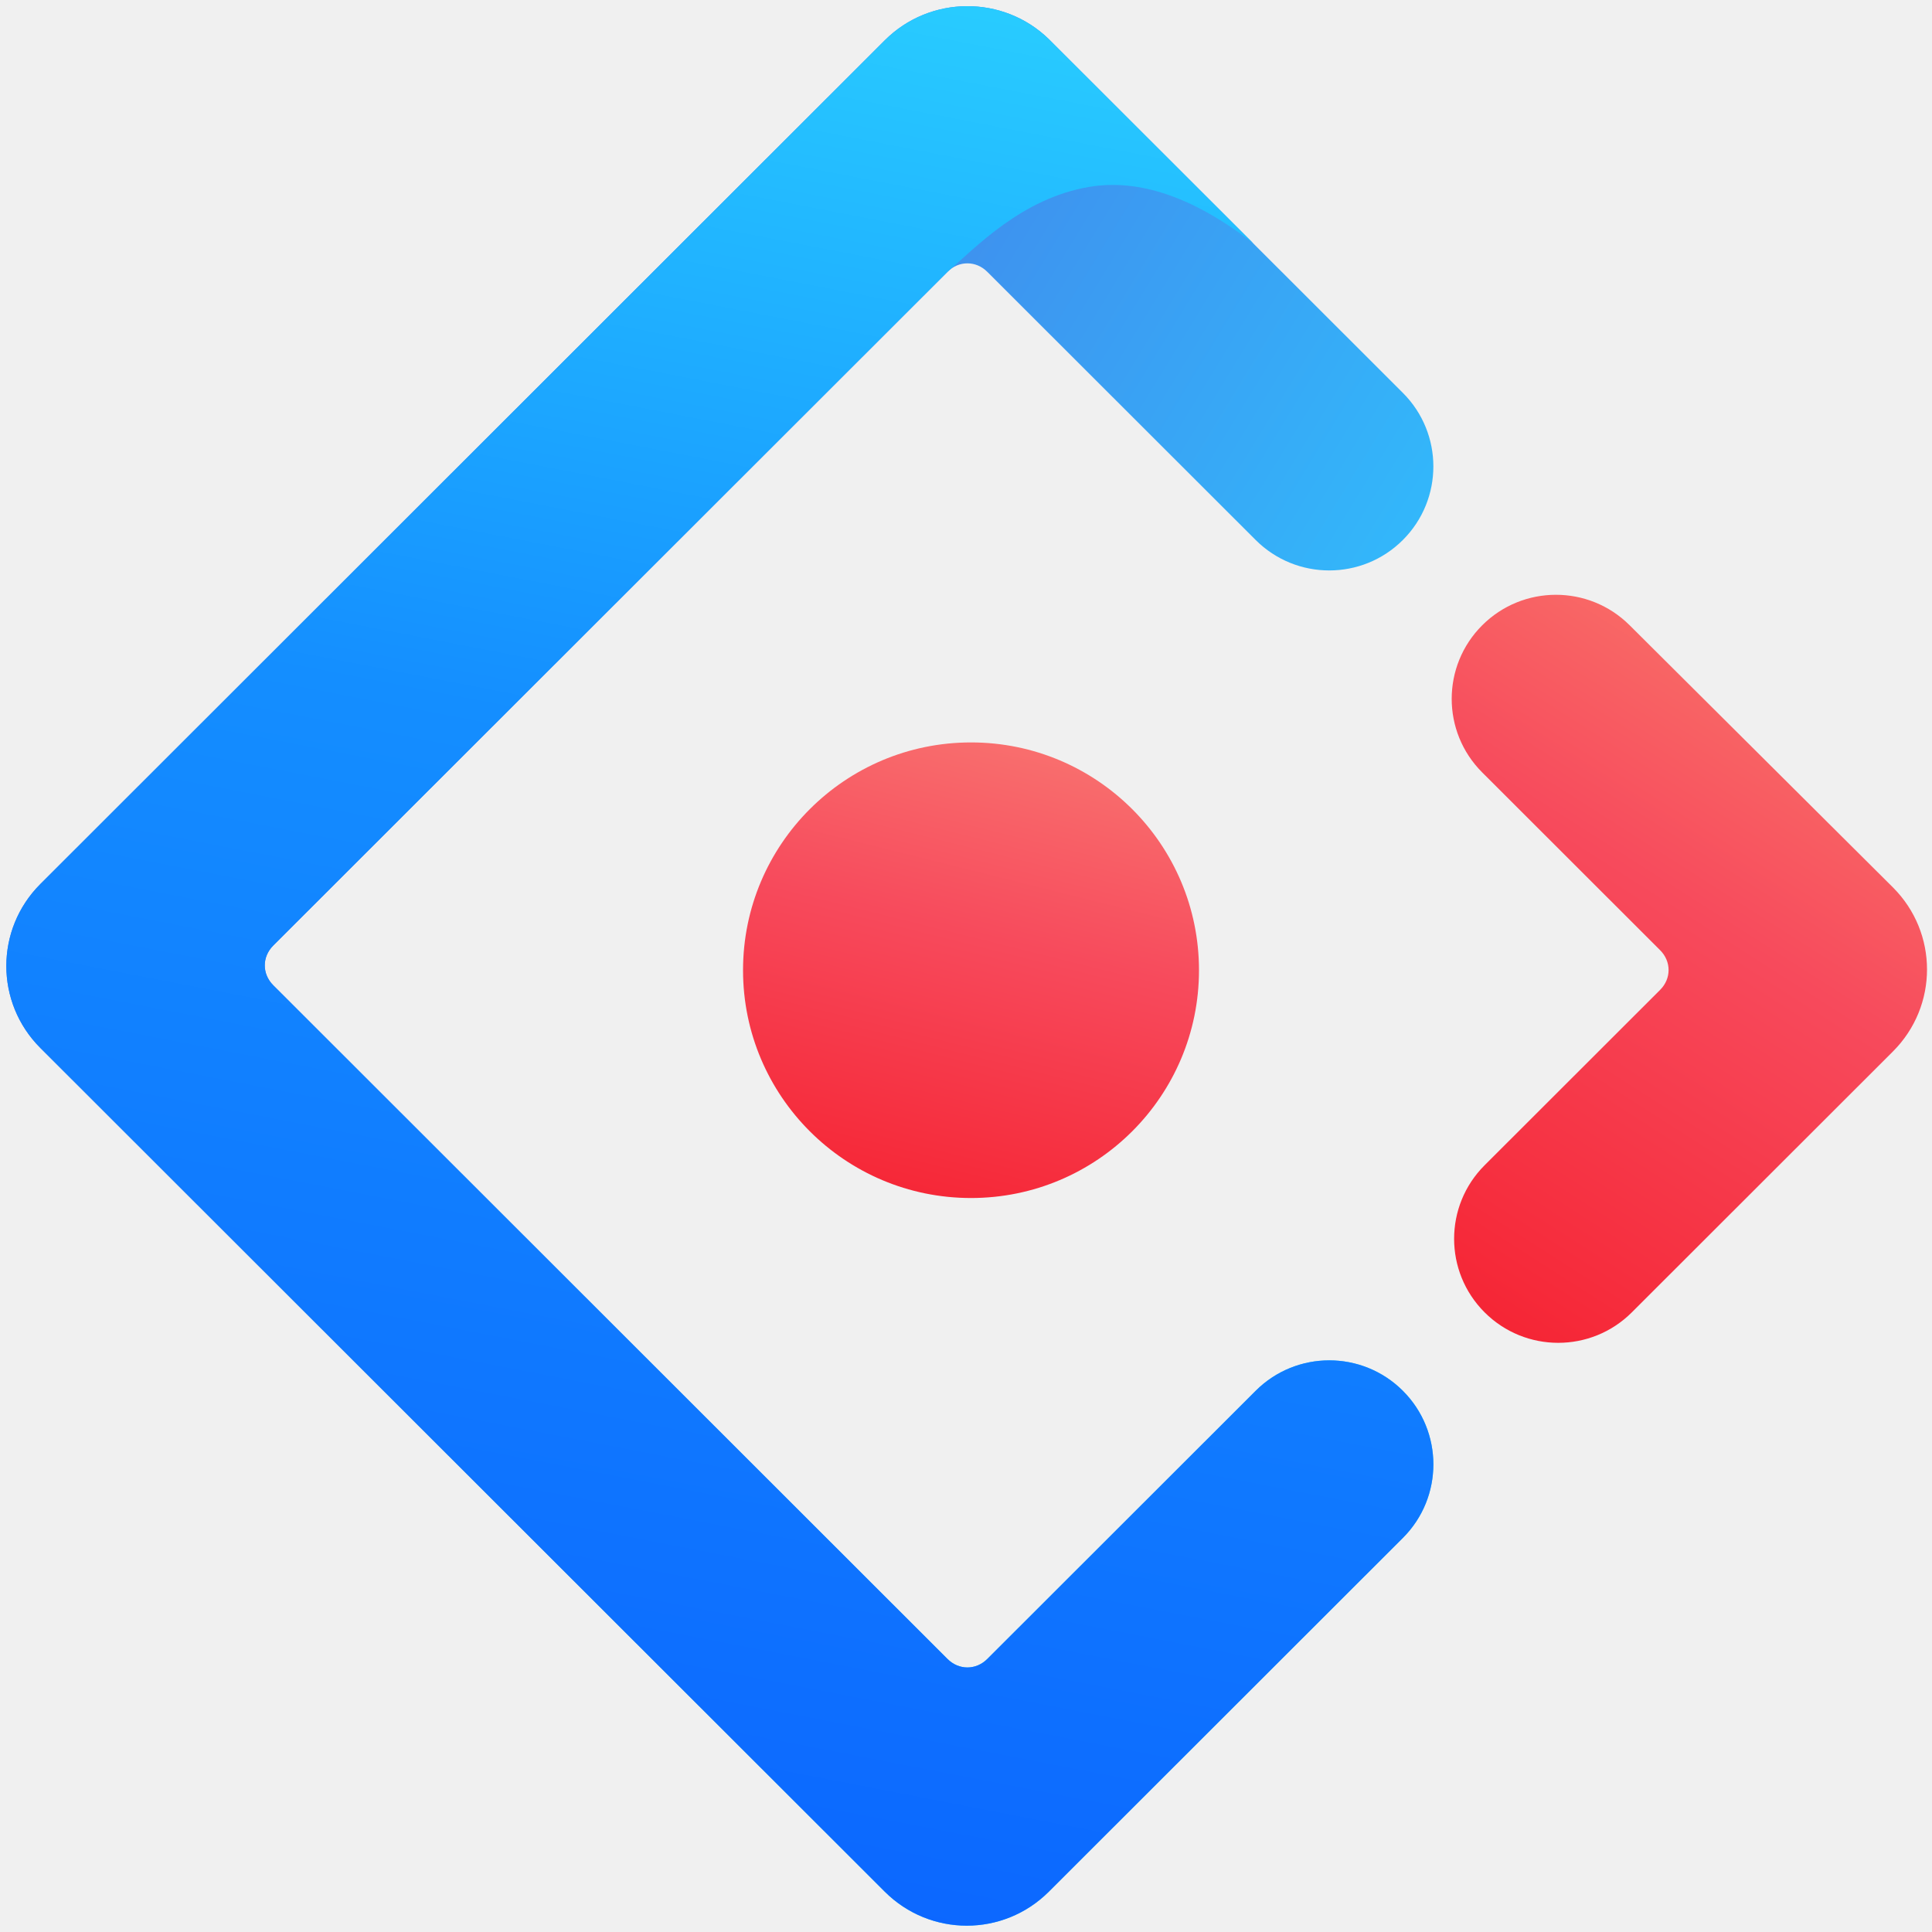
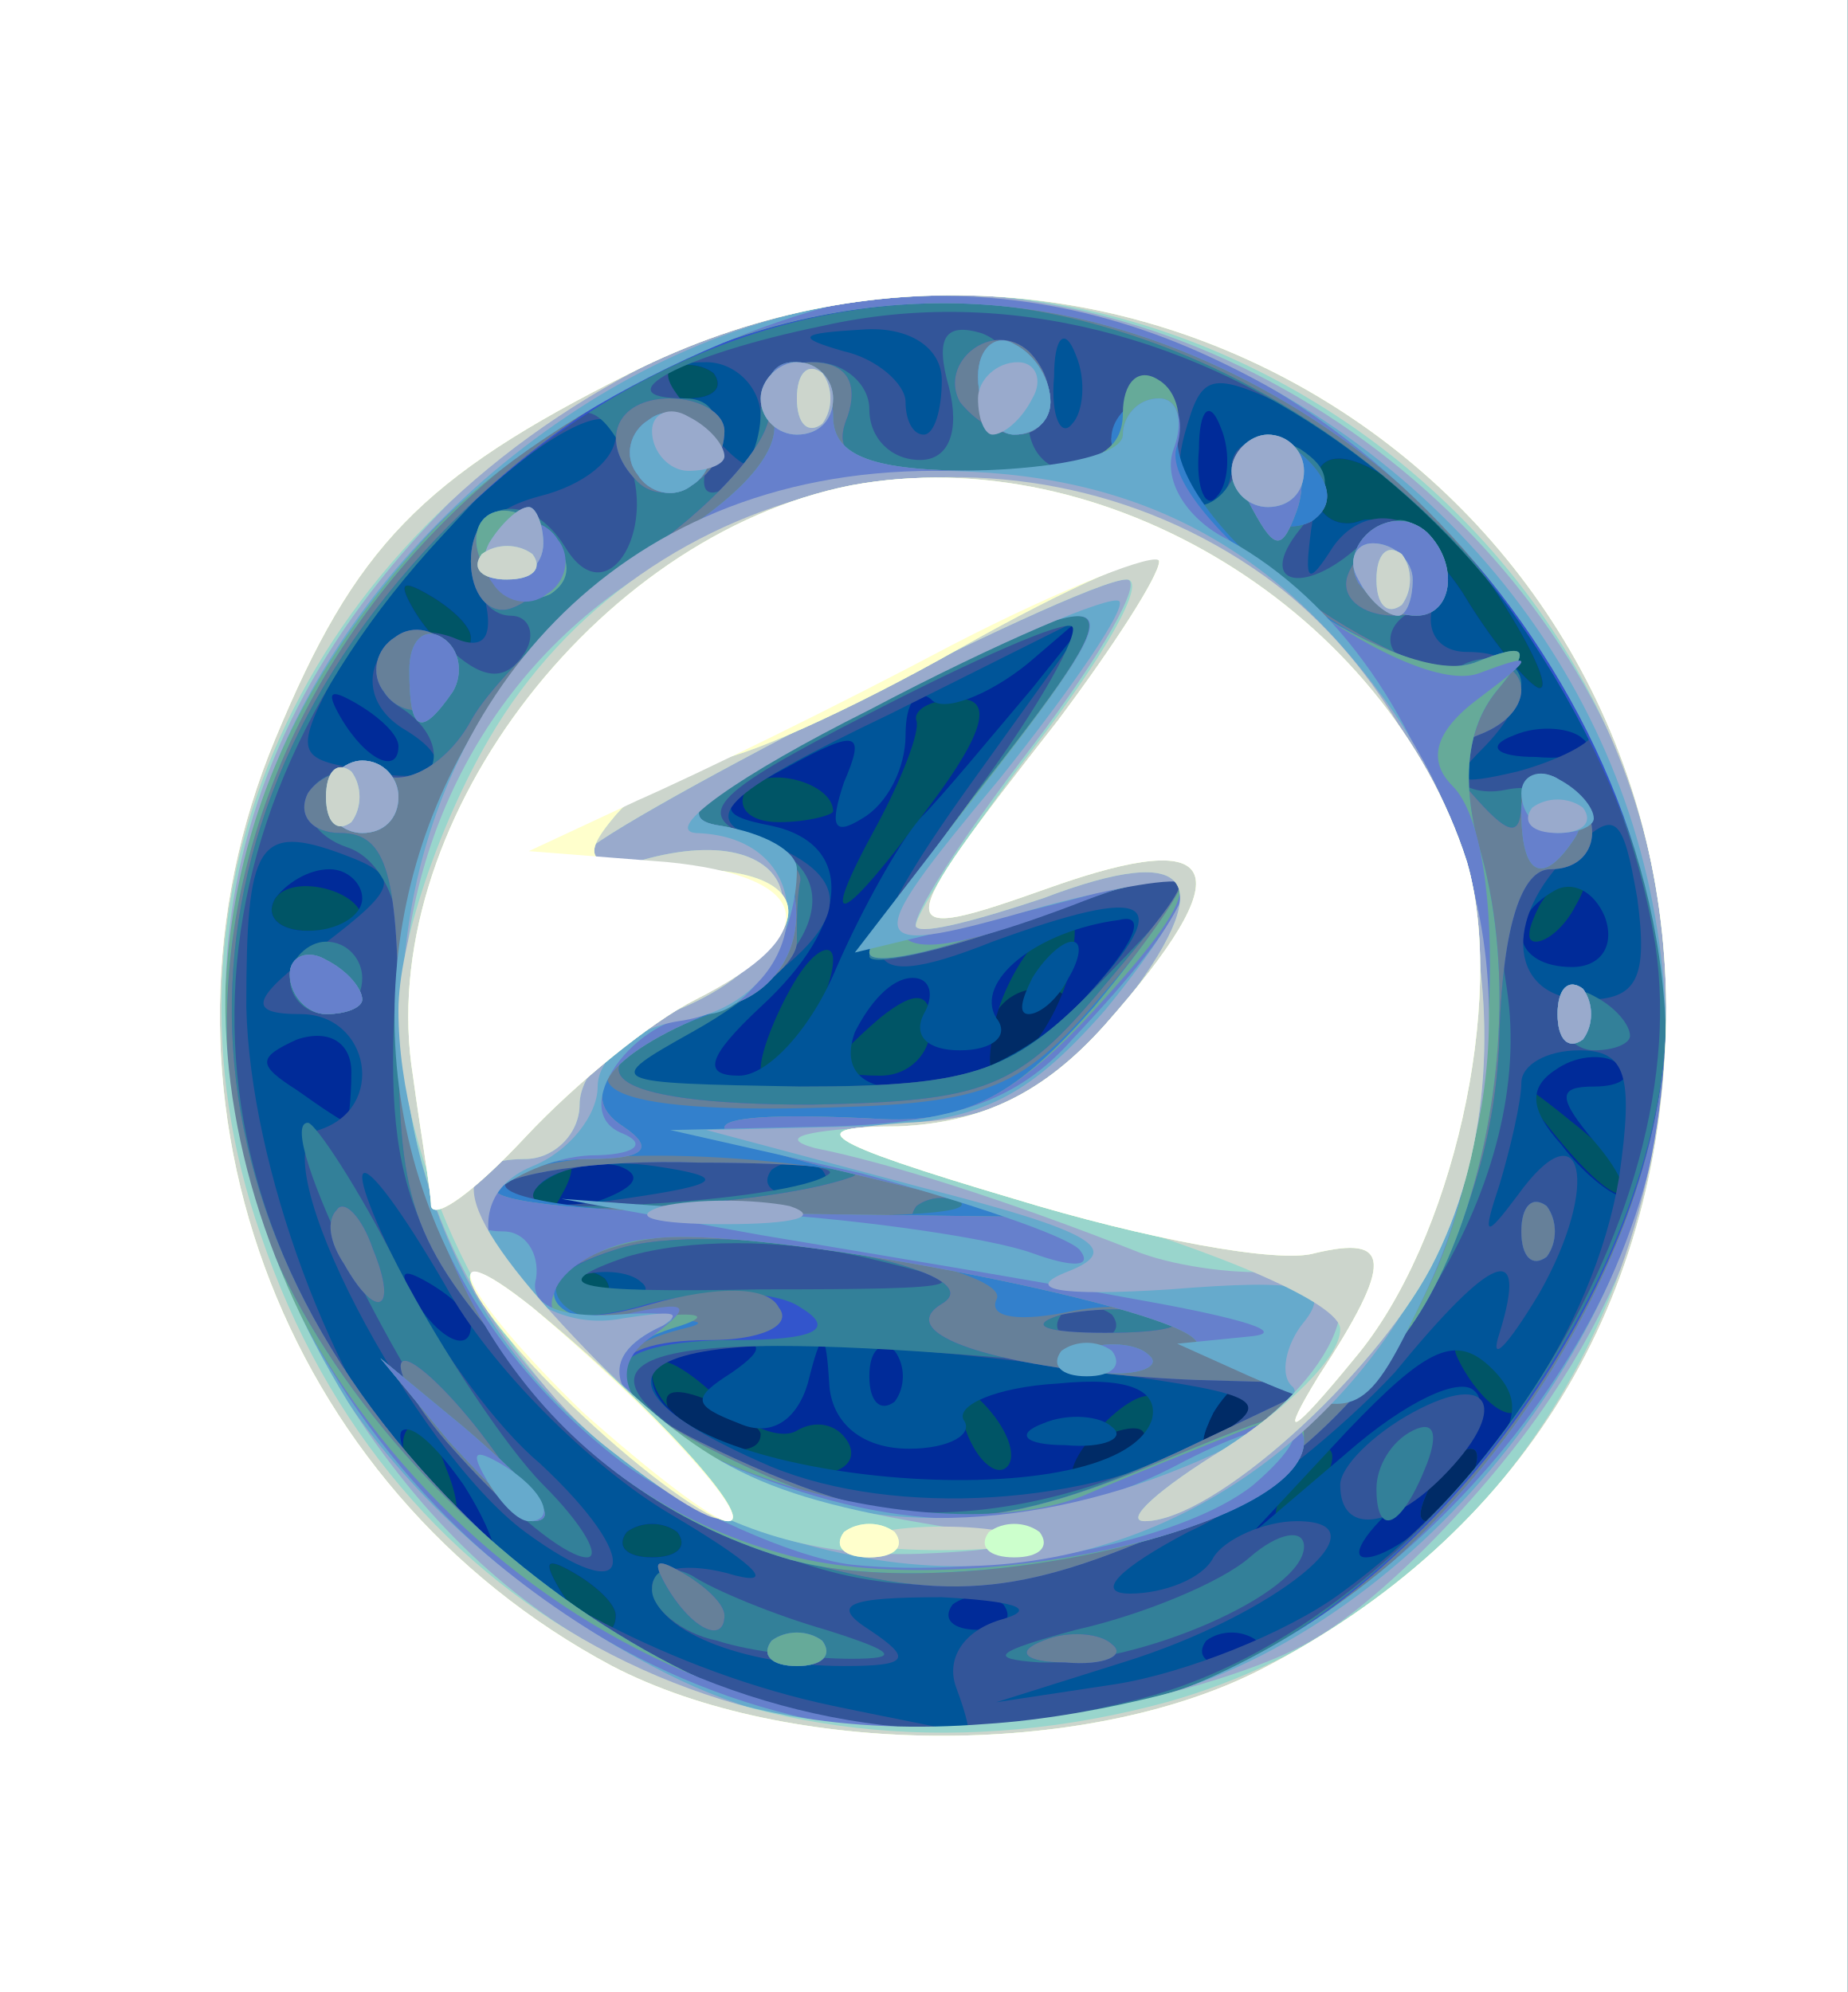
- <svg xmlns="http://www.w3.org/2000/svg" width="200px" height="200px" viewBox="0 0 200 200" version="1.1">
-   <defs>
-     <linearGradient x1="62.102%" y1="0%" x2="108.197%" y2="37.864%" id="linearGradient-1">
-       <stop stop-color="#4285EB" offset="0%" />
-       <stop stop-color="#2EC7FF" offset="100%" />
-     </linearGradient>
-     <linearGradient x1="69.644%" y1="0%" x2="54.043%" y2="108.457%" id="linearGradient-2">
-       <stop stop-color="#29CDFF" offset="0%" />
-       <stop stop-color="#148EFF" offset="37.86%" />
-       <stop stop-color="#0A60FF" offset="100%" />
-     </linearGradient>
-     <linearGradient x1="69.691%" y1="-12.974%" x2="16.723%" y2="117.391%" id="linearGradient-3">
-       <stop stop-color="#FA816E" offset="0%" />
-       <stop stop-color="#F74A5C" offset="41.473%" />
-       <stop stop-color="#F51D2C" offset="100%" />
-     </linearGradient>
-     <linearGradient x1="68.128%" y1="-35.691%" x2="30.44%" y2="114.943%" id="linearGradient-4">
-       <stop stop-color="#FA8E7D" offset="0%" />
-       <stop stop-color="#F74A5C" offset="51.264%" />
-       <stop stop-color="#F51D2C" offset="100%" />
-     </linearGradient>
-   </defs>
-   <g id="Page-1" stroke="none" stroke-width="1" fill="none" fill-rule="evenodd">
-     <g id="logo" transform="translate(-20, -20)">
-       <g id="Group-28-Copy-5" transform="translate(20, 20)">
-         <g id="Group-27-Copy-3">
-           <g id="Group-25" fill-rule="nonzero">
-             <g id="2">
-               <path d="M91.588,4.177 L4.18,91.513 C-0.519,96.208 -0.519,103.792 4.18,108.487 L91.588,195.823 C96.287,200.519 103.877,200.519 108.577,195.823 L145.225,159.205 C149.434,155 149.434,148.182 145.225,143.977 C141.017,139.772 134.194,139.772 129.985,143.977 L102.202,171.737 C101.032,172.906 99.257,172.906 98.088,171.737 L28.286,101.993 C27.116,100.824 27.116,99.051 28.286,97.882 L98.088,28.138 C99.257,26.969 101.032,26.969 102.202,28.138 L129.985,55.898 C134.194,60.103 141.017,60.103 145.225,55.898 C149.434,51.693 149.434,44.876 145.225,40.671 L108.581,4.056 C103.862,-0.538 96.269,-0.501 91.588,4.177 Z" id="Shape" fill="url(#linearGradient-1)" />
-               <path d="M91.588,4.177 L4.18,91.513 C-0.519,96.208 -0.519,103.792 4.18,108.487 L91.588,195.823 C96.287,200.519 103.877,200.519 108.577,195.823 L145.225,159.205 C149.434,155 149.434,148.182 145.225,143.977 C141.017,139.772 134.194,139.772 129.985,143.977 L102.202,171.737 C101.032,172.906 99.257,172.906 98.088,171.737 L28.286,101.993 C27.116,100.824 27.116,99.051 28.286,97.882 L98.088,28.138 C101,25.627 105.752,20.542 112.73,19.352 C117.916,18.469 123.585,20.414 129.739,25.189 C125.625,21.078 118.572,14.034 108.581,4.056 C103.862,-0.538 96.269,-0.501 91.588,4.177 Z" id="Shape" fill="url(#linearGradient-2)" />
-             </g>
-             <path d="M153.686,135.855 C157.894,140.06 164.717,140.06 168.926,135.855 L195.96,108.843 C200.659,104.147 200.659,96.564 195.961,91.869 L168.691,64.718 C164.472,60.518 157.647,60.524 153.436,64.732 C149.227,68.937 149.227,75.754 153.436,79.959 L171.854,98.362 C173.024,99.531 173.024,101.305 171.854,102.473 L153.686,120.627 C149.477,124.832 149.477,131.65 153.686,135.855 Z" id="Shape" fill="url(#linearGradient-3)" />
-           </g>
-           <ellipse id="Combined-Shape" fill="url(#linearGradient-4)" cx="100.519" cy="100.437" rx="23.6" ry="23.581" />
-         </g>
-       </g>
-     </g>
+ <svg xmlns="http://www.w3.org/2000/svg" version="1.0" width="51px" height="55px" viewBox="0 0 510 550" preserveAspectRatio="xMidYMid meet">
+   <g id="layer101" fill="#002b66" stroke="none">
+     <path d="M0 275 l0 -275 255 0 255 0 0 275 0 275 -255 0 -255 0 0 -275z" />
+   </g>
+   <g id="layer102" fill="#005566" stroke="none">
+     <path d="M0 275 l0 -275 255 0 255 0 0 275 0 275 -255 0 -255 0 0 -275z m405 135 c3 -5 4 -10 1 -10 -3 0 -8 5 -11 10 -3 6 -4 10 -1 10 3 0 8 -4 11 -10z m-90 -10 c3 -6 -1 -7 -9 -4 -18 7 -21 14 -7 14 6 0 13 -4 16 -10z m-105 -4 c0 -2 -7 -7 -16 -10 -8 -3 -12 -2 -9 4 6 10 25 14 25 6z m135 -6 c3 -5 4 -10 1 -10 -3 0 -8 5 -11 10 -3 6 -4 10 -1 10 3 0 8 -4 11 -10z m-56 -103 c8 -10 7 -14 -2 -14 -8 0 -14 6 -14 14 0 7 1 13 2 13 2 0 8 -6 14 -13z" />
+   </g>
+   <g id="layer103" fill="#002b99" stroke="none">
+     <path d="M0 275 l0 -275 255 0 255 0 0 275 0 275 -255 0 -255 0 0 -275z m170 171 c0 -3 -5 -8 -12 -12 -7 -4 -8 -3 -4 4 7 12 16 16 16 8z m17 -23 c-4 -3 -10 -3 -14 0 -3 4 0 7 7 7 7 0 10 -3 7 -7z m-64 -18 c-3 -9 -8 -14 -10 -11 -3 3 -2 9 2 15 9 16 15 13 8 -4z m242 5 c3 -5 4 -10 1 -10 -3 0 -8 5 -11 10 -3 6 -4 10 -1 10 3 0 8 -4 11 -10z m40 0 c3 -5 4 -10 1 -10 -3 0 -8 5 -11 10 -3 6 -4 10 -1 10 3 0 8 -4 11 -10z m-171 -12 c-3 -5 -9 -6 -14 -3 -5 3 -16 -2 -24 -11 -9 -8 -16 -11 -16 -5 0 12 26 28 45 28 8 0 12 -4 9 -9z m37 -11 c-10 -9 -11 -8 -5 6 3 10 9 15 12 12 3 -3 0 -11 -7 -18z m44 12 c11 -16 1 -19 -13 -3 -7 8 -8 14 -3 14 5 0 13 -5 16 -11z m30 -9 c3 -5 4 -10 1 -10 -3 0 -8 5 -11 10 -3 6 -4 10 -1 10 3 0 8 -4 11 -10z m75 -4 c0 -3 -5 -8 -12 -12 -7 -4 -8 -3 -4 4 7 12 16 16 16 8z m-253 -33 c-4 -3 -10 -3 -14 0 -3 4 0 7 7 7 7 0 10 -3 7 -7z m-12 -23 c3 -5 4 -10 1 -10 -3 0 -8 5 -11 10 -3 6 -4 10 -1 10 3 0 8 -4 11 -10z m295 -4 c0 -2 -8 -10 -17 -17 -16 -13 -17 -12 -4 4 13 16 21 21 21 13z m-220 -61 c0 -5 -5 -3 -10 5 -5 8 -10 20 -10 25 0 6 5 3 10 -5 5 -8 10 -19 10 -25z m27 18 c0 -9 -4 -10 -14 -2 -7 6 -13 12 -13 14 0 1 6 2 13 2 8 0 14 -6 14 -14z m39 -19 c2 -12 0 -14 -9 -5 -6 6 -12 18 -13 27 -2 12 0 14 9 5 6 -6 12 -18 13 -27z m-196 -10 c0 -8 -19 -13 -24 -6 -3 5 1 9 9 9 8 0 15 -2 15 -3z m335 -4 c3 -5 4 -10 1 -10 -3 0 -8 5 -11 10 -3 6 -4 10 -1 10 3 0 8 -4 11 -10z m-178 -28 c15 -20 17 -29 8 -29 -8 0 -13 3 -12 6 1 3 -4 16 -11 29 -17 31 -10 28 15 -6z m-27 2 c0 -8 -19 -13 -24 -6 -3 5 1 9 9 9 8 0 15 -2 15 -3z m184 -59 c-21 -32 -51 -50 -51 -30 0 7 6 11 12 9 7 -3 20 6 29 20 9 15 19 26 21 26 3 0 -2 -11 -11 -25z m-284 11 c0 -3 -5 -8 -12 -12 -7 -4 -8 -3 -4 4 7 12 16 16 16 8z m67 -73 c-4 -3 -10 -3 -14 0 -3 4 0 7 7 7 7 0 10 -3 7 -7z" />
+   </g>
+   <g id="layer104" fill="#005599" stroke="none">
+     <path d="M0 275 l0 -275 255 0 255 0 0 275 0 275 -255 0 -255 0 0 -275z m347 178 c-4 -3 -10 -3 -14 0 -3 4 0 7 7 7 7 0 10 -3 7 -7z m-177 -7 c0 -3 -5 -8 -12 -12 -7 -4 -8 -3 -4 4 7 12 16 16 16 8z m107 -3 c-4 -3 -10 -3 -14 0 -3 4 0 7 7 7 7 0 10 -3 7 -7z m-149 -33 c-7 -10 -14 -17 -17 -15 -4 4 18 35 25 35 2 0 -1 -9 -8 -20z m59 13 c-4 -3 -10 -3 -14 0 -3 4 0 7 7 7 7 0 10 -3 7 -7z m218 -13 c14 -16 16 -23 7 -32 -10 -10 -18 -6 -40 17 l-27 29 27 -23 c16 -14 31 -21 35 -17 5 4 -3 16 -16 27 -13 10 -19 19 -14 19 6 0 18 -9 28 -20z m-87 -18 c2 -8 -6 -12 -26 -10 -17 1 -28 6 -26 10 3 4 -4 8 -15 8 -13 0 -21 -7 -22 -17 -1 -16 -2 -17 -6 -1 -3 10 -10 15 -19 11 -13 -5 -13 -7 -2 -14 10 -7 9 -9 -4 -9 -10 0 -18 4 -18 10 0 29 128 41 138 12z m27 -2 c3 -5 4 -10 1 -10 -3 0 -8 5 -11 10 -3 6 -4 10 -1 10 3 0 8 -4 11 -10z m-98 -17 c-4 -3 -7 0 -7 7 0 7 3 10 7 7 3 -4 3 -10 0 -14z m-117 -7 c0 -3 -5 -8 -12 -12 -7 -4 -8 -3 -4 4 7 12 16 16 16 8z m37 -13 c-4 -3 -10 -3 -14 0 -3 4 0 7 7 7 7 0 10 -3 7 -7z m4 -31 c-7 -2 -18 1 -23 6 -8 8 -4 9 13 5 13 -4 18 -8 10 -11z m269 -7 c-10 -12 -10 -15 0 -15 8 0 11 -3 7 -6 -3 -3 -11 -3 -17 1 -8 5 -8 11 1 21 6 8 14 14 16 14 3 0 0 -7 -7 -15z m-343 -19 c0 -8 -6 -12 -15 -9 -11 5 -11 7 0 14 7 5 13 9 14 9 0 0 1 -6 1 -14z m134 -29 c7 -16 17 -34 23 -41 6 -6 20 -23 31 -36 l20 -25 -21 18 c-11 9 -24 14 -27 10 -4 -3 -7 1 -7 10 0 9 -5 19 -12 23 -8 5 -9 2 -5 -10 6 -14 4 -15 -16 -4 -19 10 -20 13 -4 16 23 5 22 27 -3 50 -15 14 -16 19 -6 19 8 0 20 -13 27 -30z m68 9 c14 -15 18 -24 10 -22 -23 3 -40 17 -34 27 4 5 -1 9 -10 9 -9 0 -13 -4 -10 -10 3 -5 2 -10 -3 -10 -6 0 -12 7 -16 15 -9 25 38 18 63 -9z m144 -23 c-3 -7 -9 -10 -14 -7 -14 8 -11 21 5 21 8 0 12 -6 9 -14z m-343 -5 c0 -4 -4 -8 -9 -8 -6 0 -12 4 -15 8 -3 5 1 9 9 9 8 0 15 -4 15 -9z m10 -42 c0 -3 -5 -8 -12 -12 -7 -4 -8 -3 -4 4 7 12 16 16 16 8z m327 -2 c-3 -3 -12 -4 -19 -1 -8 3 -5 6 6 6 11 1 17 -2 13 -5z m-23 -39 c-21 -32 -51 -50 -51 -30 0 7 6 11 12 9 7 -3 20 6 29 20 9 15 19 26 21 26 3 0 -2 -11 -11 -25z m-284 11 c0 -3 -5 -8 -12 -12 -7 -4 -8 -3 -4 4 7 12 16 16 16 8z m207 -58 c-3 -8 -6 -5 -6 6 -1 11 2 17 5 13 3 -3 4 -12 1 -19z m-140 -15 c-4 -3 -10 -3 -14 0 -3 4 0 7 7 7 7 0 10 -3 7 -7z" />
+     <path d="M288 393 c7 -3 16 -2 19 1 4 3 -2 6 -13 5 -11 0 -14 -3 -6 -6z" />
+     <path d="M285 270 c3 -5 8 -10 11 -10 3 0 2 5 -1 10 -3 6 -8 10 -11 10 -3 0 -2 -4 1 -10z" />
+   </g>
+   <g id="layer105" fill="#335599" stroke="none">
+     <path d="M0 275 l0 -275 255 0 255 0 0 275 0 275 -255 0 -255 0 0 -275z m264 191 c-3 -8 2 -16 13 -19 10 -3 2 -5 -17 -6 -26 0 -31 2 -20 9 12 8 11 10 -7 10 -28 0 -53 -10 -53 -22 0 -5 10 -7 23 -3 12 3 4 -4 -18 -17 -22 -13 -50 -41 -62 -63 -25 -43 -32 -41 -9 3 8 15 23 36 35 46 29 27 26 41 -4 19 -31 -23 -74 -105 -57 -111 19 -6 14 -32 -5 -32 -15 0 -14 -4 6 -19 21 -16 22 -19 6 -25 -24 -9 -27 -3 -27 42 1 44 24 106 50 135 23 25 69 49 112 58 19 4 36 7 37 8 1 0 0 -5 -3 -13z m106 -26 c40 -29 70 -73 77 -115 4 -28 2 -35 -11 -35 -9 0 -16 4 -16 9 0 5 -3 18 -6 28 -5 15 -4 15 5 3 18 -25 23 -3 6 27 -9 15 -14 20 -11 11 8 -26 -2 -22 -29 11 -14 15 -39 36 -57 44 -19 10 -26 17 -16 17 9 0 20 -4 23 -10 3 -5 14 -10 23 -10 26 0 -6 26 -48 39 l-35 11 33 -5 c19 -3 47 -14 62 -25z m-35 -43 c17 -10 14 -12 -30 -18 -117 -17 -162 -4 -92 26 34 14 88 11 122 -8z m-158 -43 c-3 -3 -12 -4 -19 -1 -8 3 -5 6 6 6 11 1 17 -2 13 -5z m4 -32 c-13 -2 -27 0 -32 5 -6 6 3 7 23 4 28 -4 29 -6 9 -9z m46 1 c-4 -3 -10 -3 -14 0 -3 4 0 7 7 7 7 0 10 -3 7 -7z m73 -48 c25 -27 18 -31 -26 -15 -40 16 -41 5 -5 -45 l33 -46 -56 28 c-48 23 -53 29 -36 35 29 11 25 25 -12 48 l-33 20 56 0 c46 0 59 -4 79 -25z m152 -27 c-4 -23 -6 -25 -18 -13 -20 19 -17 41 4 41 14 0 17 -6 14 -28z m-341 -47 c-17 -11 -5 -32 14 -25 9 4 12 0 8 -14 -3 -14 1 -21 16 -25 12 -3 21 -10 21 -17 0 -18 -53 24 -73 58 -16 29 -16 31 0 34 24 6 31 -1 14 -11z m329 1 c0 -14 -54 -74 -79 -87 -27 -13 -29 -13 -34 5 -3 11 -1 20 4 20 5 0 9 -5 9 -11 0 -6 6 -9 13 -6 6 2 11 13 9 23 -2 15 -1 16 6 5 12 -17 35 -4 28 15 -3 8 1 14 9 14 18 0 19 12 4 27 -9 9 -7 10 10 6 11 -3 21 -8 21 -11z m-230 -87 c0 -8 -7 -15 -15 -15 -13 0 -14 3 -3 15 16 18 18 18 18 0z m50 -10 c0 -9 -9 -15 -22 -14 -17 1 -19 2 -5 6 9 2 17 9 17 14 0 5 2 9 5 9 3 0 5 -7 5 -15z m37 -7 c-3 -8 -6 -5 -6 6 -1 11 2 17 5 13 3 -3 4 -12 1 -19z" />
+     <path d="M370 410 c0 -5 9 -14 20 -20 22 -12 27 -1 8 18 -14 14 -28 16 -28 2z" />
+   </g>
+   <g id="layer106" fill="#338099" stroke="none">
+     <path d="M0 275 l0 -275 255 0 255 0 0 275 0 275 -255 0 -255 0 0 -275z m315 194 c81 -21 154 -128 142 -208 -18 -112 -128 -194 -230 -171 -39 8 -61 20 -38 20 8 0 11 6 7 16 -3 8 -2 12 4 9 6 -3 10 -13 10 -21 0 -8 7 -14 15 -14 8 0 15 6 15 13 0 8 6 14 14 14 8 0 11 -8 8 -20 -4 -14 -1 -18 9 -15 8 3 13 13 13 22 -1 9 4 16 12 16 8 0 13 -3 11 -7 -1 -5 3 -8 8 -8 6 0 9 6 9 13 -2 15 13 16 18 0 2 -6 10 -8 17 -4 9 6 9 11 0 22 -13 16 2 19 18 3 8 -8 13 -7 19 2 4 7 3 14 -4 17 -7 2 -10 8 -7 12 3 5 12 7 20 3 8 -3 15 0 15 6 0 6 -4 11 -10 11 -5 0 -10 5 -10 10 0 6 7 10 16 8 10 -2 19 3 21 10 3 6 -2 12 -11 12 -11 0 -14 8 -10 33 8 52 -31 117 -88 145 -67 34 -118 24 -175 -33 -42 -41 -48 -60 -43 -123 1 -12 -5 -25 -14 -28 -9 -3 -13 -10 -10 -16 3 -5 12 -7 20 -4 16 6 19 -10 4 -19 -6 -4 -8 -11 -4 -16 4 -6 11 -6 19 1 9 8 15 8 20 0 3 -5 1 -10 -4 -10 -6 0 -11 -7 -11 -15 0 -17 16 -20 26 -4 12 20 27 -7 16 -27 -10 -17 -14 -15 -50 24 -78 84 -76 188 4 268 59 59 109 73 189 53z m10 -68 l40 -18 -87 -8 c-93 -8 -122 -2 -91 20 40 28 86 30 138 6z m-18 -38 c-4 -3 -10 -3 -14 0 -3 4 0 7 7 7 7 0 10 -3 7 -7z m-69 -16 c-23 -5 -48 -5 -65 0 -23 8 -16 10 37 9 60 0 62 -1 28 -9z m-9 -23 c2 -2 -16 -4 -42 -4 -25 0 -48 4 -51 9 -5 8 84 3 93 -5z m76 -54 c33 -34 32 -35 -24 -15 -22 8 -41 12 -41 9 0 -2 14 -23 30 -46 17 -23 28 -43 26 -45 -2 -2 -27 9 -56 24 -45 23 -49 28 -31 35 26 9 18 33 -18 53 -25 14 -24 14 30 15 49 0 59 -4 84 -30z" />
+     <path d="M198 453 c-10 -2 -18 -9 -18 -14 0 -6 5 -7 11 -4 6 4 23 11 37 15 19 6 21 8 7 8 -11 0 -28 -2 -37 -5z" />
+     <path d="M297 450 c18 -4 40 -13 48 -20 8 -7 15 -8 15 -3 0 13 -46 33 -73 32 -15 -1 -12 -3 10 -9z" />
+     <path d="M132 407 c-20 -22 -57 -97 -47 -97 2 0 14 18 25 40 12 23 30 50 40 60 11 11 16 20 12 20 -5 0 -18 -10 -30 -23z" />
+     <path d="M380 411 c0 -6 4 -13 10 -16 6 -3 7 1 4 9 -7 18 -14 21 -14 7z" />
+     <path d="M420 340 c0 -7 3 -10 7 -7 3 4 3 10 0 14 -4 3 -7 0 -7 -7z" />
+     <path d="M430 279 c0 -5 5 -7 10 -4 6 3 10 8 10 11 0 2 -4 4 -10 4 -5 0 -10 -5 -10 -11z" />
+     <path d="M80 270 c0 -5 5 -10 10 -10 6 0 10 5 10 10 0 6 -4 10 -10 10 -5 0 -10 -4 -10 -10z" />
+   </g>
+   <g id="layer107" fill="#3355cc" stroke="none">
+     <path d="M0 275 l0 -275 255 0 255 0 0 275 0 275 -255 0 -255 0 0 -275z m321 194 c71 -24 138 -115 139 -188 0 -47 -35 -115 -77 -150 -82 -68 -182 -62 -259 14 -81 82 -80 189 3 272 57 58 123 75 194 52z" />
+     <path d="M213 453 c4 -3 10 -3 14 0 3 4 0 7 -7 7 -7 0 -10 -3 -7 -7z" />
+     <path d="M288 453 c7 -3 16 -2 19 1 4 3 -2 6 -13 5 -11 0 -14 -3 -6 -6z" />
+     <path d="M184 438 c-4 -7 -3 -8 4 -4 7 4 12 9 12 12 0 8 -9 4 -16 -8z" />
+     <path d="M214 429 c-18 -5 -48 -27 -68 -49 -32 -36 -36 -46 -36 -95 0 -43 -3 -55 -16 -55 -8 0 -12 -5 -9 -11 4 -6 13 -8 21 -5 7 3 18 -4 24 -15 6 -11 28 -32 49 -47 21 -15 36 -33 33 -40 -2 -6 3 -12 12 -12 10 0 13 6 10 15 -5 12 3 15 35 15 23 0 40 -3 38 -7 -1 -5 3 -8 8 -8 5 0 9 3 7 8 -5 15 63 66 81 61 19 -6 24 12 5 19 -10 4 -10 7 0 18 9 10 12 10 12 0 0 -7 5 -9 10 -6 14 9 12 25 -2 25 -8 0 -13 16 -14 44 -1 59 -36 113 -88 137 -45 20 -65 22 -112 8z m111 -28 l40 -19 -35 -1 c-50 -2 -85 -12 -70 -21 17 -10 -63 -24 -90 -15 -31 10 -24 25 9 15 15 -4 35 -4 42 1 10 6 4 9 -18 9 -38 0 -43 12 -10 28 55 27 80 27 132 3z m-2 -38 c-7 -2 -21 -2 -30 0 -10 3 -4 5 12 5 17 0 24 -2 18 -5z m-88 -38 c6 -2 -13 -4 -42 -4 -28 -1 -54 3 -57 8 -5 8 74 5 99 -4z m32 8 c-4 -3 -10 -3 -14 0 -3 4 0 7 7 7 7 0 10 -3 7 -7z m38 -61 c31 -37 31 -37 -24 -17 -22 8 -41 12 -41 8 0 -3 13 -22 28 -42 48 -61 46 -63 -23 -29 -53 26 -62 34 -45 38 12 3 21 8 21 13 -1 4 -1 12 -1 17 0 6 -11 15 -25 20 -41 15 -29 25 29 25 48 -1 57 -4 81 -33z" />
+     <path d="M125 400 c-10 -11 -16 -22 -14 -24 2 -2 12 7 22 20 22 29 17 32 -8 4z" />
+     <path d="M95 349 c-4 -6 -5 -12 -2 -15 2 -3 7 2 10 11 7 17 1 20 -8 4z" />
+     <path d="M420 340 c0 -7 3 -10 7 -7 3 4 3 10 0 14 -4 3 -7 0 -7 -7z" />
+     <path d="M430 280 c0 -7 3 -10 7 -7 3 4 3 10 0 14 -4 3 -7 0 -7 -7z" />
+     <path d="M80 269 c0 -5 5 -7 10 -4 6 3 10 8 10 11 0 2 -4 4 -10 4 -5 0 -10 -5 -10 -11z" />
+     <path d="M106 191 c-4 -5 -2 -12 3 -15 5 -4 12 -2 15 3 4 5 2 12 -3 15 -5 4 -12 2 -15 -3z" />
+     <path d="M130 155 c0 -9 5 -15 11 -13 6 2 11 8 11 13 0 5 -5 11 -11 13 -6 2 -11 -4 -11 -13z" />
+     <path d="M372 159 c2 -6 8 -10 13 -10 5 0 11 4 13 10 2 6 -4 11 -13 11 -9 0 -15 -5 -13 -11z" />
+     <path d="M345 139 c-10 -15 3 -25 16 -12 7 7 7 13 1 17 -6 3 -14 1 -17 -5z" />
+     <path d="M176 133 c-11 -11 -6 -23 9 -23 8 0 15 4 15 9 0 13 -16 22 -24 14z" />
+     <path d="M265 111 c-6 -11 9 -23 19 -14 9 9 7 23 -3 23 -6 0 -12 -4 -16 -9z" />
+   </g>
+   <g id="layer108" fill="#668099" stroke="none">
+     <path d="M0 275 l0 -275 255 0 255 0 0 275 0 275 -255 0 -255 0 0 -275z m321 194 c72 -24 139 -115 139 -189 0 -81 -70 -166 -156 -190 -63 -18 -126 1 -180 55 -81 82 -80 189 3 272 57 58 123 75 194 52z" />
+     <path d="M213 453 c4 -3 10 -3 14 0 3 4 0 7 -7 7 -7 0 -10 -3 -7 -7z" />
+     <path d="M288 453 c7 -3 16 -2 19 1 4 3 -2 6 -13 5 -11 0 -14 -3 -6 -6z" />
+     <path d="M184 438 c-4 -7 -3 -8 4 -4 7 4 12 9 12 12 0 8 -9 4 -16 -8z" />
+     <path d="M214 429 c-18 -5 -48 -27 -68 -49 -32 -36 -36 -46 -36 -95 0 -43 -3 -55 -16 -55 -8 0 -12 -5 -9 -11 4 -6 13 -8 21 -5 7 3 18 -4 24 -15 6 -11 28 -32 49 -47 21 -15 36 -33 33 -40 -2 -6 3 -12 12 -12 10 0 13 6 10 15 -5 12 3 15 35 15 23 0 40 -3 38 -7 -1 -5 3 -8 8 -8 5 0 9 3 7 8 -5 15 63 66 81 61 19 -6 24 12 5 19 -10 4 -10 7 0 18 9 10 12 10 12 0 0 -7 5 -9 10 -6 14 9 12 25 -2 25 -8 0 -13 16 -14 44 -1 59 -36 113 -88 137 -45 20 -65 22 -112 8z m111 -28 l40 -19 -35 -1 c-50 -2 -85 -12 -70 -21 17 -10 -63 -24 -90 -15 -32 10 -23 25 10 15 18 -5 32 -5 35 1 4 5 -5 9 -19 9 -32 0 -33 13 -3 28 55 27 80 27 132 3z m-2 -38 c-7 -2 -21 -2 -30 0 -10 3 -4 5 12 5 17 0 24 -2 18 -5z m-88 -38 c6 -2 -13 -4 -42 -4 -28 -1 -54 3 -57 8 -5 8 74 5 99 -4z m32 8 c-4 -3 -10 -3 -14 0 -3 4 0 7 7 7 7 0 10 -3 7 -7z m38 -61 c31 -37 31 -37 -24 -17 -22 8 -41 12 -41 8 0 -3 13 -22 28 -42 48 -61 46 -63 -23 -29 -53 26 -62 34 -45 38 12 3 21 8 21 13 -1 4 -1 12 -1 17 0 6 -11 15 -25 20 -41 15 -29 25 29 25 48 -1 57 -4 81 -33z" />
+     <path d="M125 400 c-10 -11 -16 -22 -14 -24 2 -2 12 7 22 20 22 29 17 32 -8 4z" />
+     <path d="M95 349 c-4 -6 -5 -12 -2 -15 2 -3 7 2 10 11 7 17 1 20 -8 4z" />
+     <path d="M420 340 c0 -7 3 -10 7 -7 3 4 3 10 0 14 -4 3 -7 0 -7 -7z" />
+     <path d="M430 280 c0 -7 3 -10 7 -7 3 4 3 10 0 14 -4 3 -7 0 -7 -7z" />
+     <path d="M80 269 c0 -5 5 -7 10 -4 6 3 10 8 10 11 0 2 -4 4 -10 4 -5 0 -10 -5 -10 -11z" />
+     <path d="M106 191 c-4 -5 -2 -12 3 -15 5 -4 12 -2 15 3 4 5 2 12 -3 15 -5 4 -12 2 -15 -3z" />
+     <path d="M130 155 c0 -9 5 -15 11 -13 6 2 11 8 11 13 0 5 -5 11 -11 13 -6 2 -11 -4 -11 -13z" />
+     <path d="M372 159 c2 -6 8 -10 13 -10 5 0 11 4 13 10 2 6 -4 11 -13 11 -9 0 -15 -5 -13 -11z" />
+     <path d="M345 139 c-10 -15 3 -25 16 -12 7 7 7 13 1 17 -6 3 -14 1 -17 -5z" />
+     <path d="M176 133 c-11 -11 -6 -23 9 -23 8 0 15 4 15 9 0 13 -16 22 -24 14z" />
+     <path d="M265 111 c-6 -11 9 -23 19 -14 9 9 7 23 -3 23 -6 0 -12 -4 -16 -9z" />
+   </g>
+   <g id="layer109" fill="#3380cc" stroke="none">
+     <path d="M0 275 l0 -275 255 0 255 0 0 275 0 275 -255 0 -255 0 0 -275z m328 192 c69 -26 132 -114 132 -187 0 -82 -68 -166 -154 -190 -128 -36 -263 89 -241 222 14 82 115 169 194 167 20 0 51 -6 69 -12z" />
+     <path d="M213 453 c4 -3 10 -3 14 0 3 4 0 7 -7 7 -7 0 -10 -3 -7 -7z" />
+     <path d="M216 430 c-124 -38 -143 -215 -31 -281 21 -13 32 -26 28 -35 -3 -8 0 -14 6 -14 6 0 11 7 11 15 0 11 11 15 40 15 22 0 39 -3 37 -7 -1 -5 2 -10 8 -13 5 -3 10 2 10 11 0 25 60 70 82 62 15 -6 16 -4 6 8 -8 10 -10 25 -4 45 18 66 -16 160 -54 148 -11 -4 -23 -11 -26 -17 -4 -5 -18 -8 -33 -5 -14 3 -23 2 -21 -3 6 -9 -73 -23 -100 -17 -30 5 -28 25 2 23 16 -1 20 0 11 2 -27 7 -22 19 16 37 42 20 67 20 113 1 41 -17 43 -18 43 -7 0 24 -99 46 -144 32z m39 -102 c-41 -11 -105 -12 -115 -2 -5 5 24 9 68 10 58 0 69 -2 47 -8z m49 -53 c14 -16 24 -31 22 -32 -2 -2 -22 3 -44 11 -23 9 -42 13 -42 9 0 -3 13 -22 28 -42 48 -61 46 -63 -23 -29 -49 24 -61 34 -46 36 29 5 27 40 -3 52 -45 17 -36 27 24 26 52 -1 61 -4 84 -31z" />
+     <path d="M124 398 l-19 -23 23 19 c21 18 27 26 19 26 -2 0 -12 -10 -23 -22z" />
+     <path d="M298 373 c7 -3 16 -2 19 1 4 3 -2 6 -13 5 -11 0 -14 -3 -6 -6z" />
+     <path d="M430 280 c0 -7 3 -10 7 -7 3 4 3 10 0 14 -4 3 -7 0 -7 -7z" />
+     <path d="M80 269 c0 -5 5 -7 10 -4 6 3 10 8 10 11 0 2 -4 4 -10 4 -5 0 -10 -5 -10 -11z" />
+     <path d="M420 224 c0 -8 5 -12 10 -9 6 4 8 11 5 16 -9 14 -15 11 -15 -7z" />
+     <path d="M90 220 c0 -5 5 -10 10 -10 6 0 10 5 10 10 0 6 -4 10 -10 10 -5 0 -10 -4 -10 -10z" />
+     <path d="M113 185 c0 -8 4 -12 9 -9 5 3 6 10 3 15 -9 13 -12 11 -12 -6z" />
+     <path d="M135 159 c-10 -15 3 -25 16 -12 7 7 7 13 1 17 -6 3 -14 1 -17 -5z" />
+     <path d="M375 161 c-6 -11 9 -23 19 -14 9 9 7 23 -3 23 -6 0 -12 -4 -16 -9z" />
+     <path d="M345 139 c-10 -15 3 -25 16 -12 7 7 7 13 1 17 -6 3 -14 1 -17 -5z" />
+     <path d="M176 131 c-4 -5 -2 -12 3 -15 5 -4 12 -2 15 3 4 5 2 12 -3 15 -5 4 -12 2 -15 -3z" />
+     <path d="M270 104 c0 -8 5 -12 10 -9 6 3 10 10 10 16 0 5 -4 9 -10 9 -5 0 -10 -7 -10 -16z" />
+   </g>
+   <g id="layer110" fill="#66aa99" stroke="none">
+     <path d="M0 275 l0 -275 255 0 255 0 0 275 0 275 -255 0 -255 0 0 -275z m328 192 c69 -26 132 -114 132 -187 0 -82 -68 -166 -154 -190 -128 -36 -263 89 -241 222 14 82 115 169 194 167 20 0 51 -6 69 -12z" />
+     <path d="M213 453 c4 -3 10 -3 14 0 3 4 0 7 -7 7 -7 0 -10 -3 -7 -7z" />
+     <path d="M216 430 c-124 -38 -143 -215 -31 -281 21 -13 32 -26 28 -35 -3 -8 0 -14 6 -14 6 0 11 7 11 15 0 11 11 15 40 15 30 0 40 -4 40 -16 0 -8 4 -13 10 -9 5 3 7 11 4 18 -7 19 61 68 83 60 15 -6 16 -4 6 8 -8 10 -10 25 -4 45 18 66 -16 160 -54 148 -11 -4 -22 -10 -25 -14 -8 -10 -123 -32 -150 -28 -34 5 -37 26 -3 22 15 -2 20 -1 11 2 -27 8 -22 20 16 38 42 20 67 20 113 1 41 -17 43 -18 43 -7 0 24 -99 46 -144 32z m19 -106 c-50 -12 -46 -18 9 -15 23 1 37 -7 58 -31 15 -18 26 -34 24 -35 -2 -2 -22 3 -44 11 -23 9 -42 13 -42 9 0 -3 13 -22 28 -42 48 -61 46 -63 -23 -29 -49 24 -61 34 -46 36 26 4 28 40 4 49 -33 12 -45 25 -31 34 9 6 6 9 -9 9 -12 0 -24 3 -26 8 -3 4 29 7 71 7 l77 1 -50 -12z" />
+     <path d="M124 398 l-19 -23 23 19 c21 18 27 26 19 26 -2 0 -12 -10 -23 -22z" />
+     <path d="M298 373 c7 -3 16 -2 19 1 4 3 -2 6 -13 5 -11 0 -14 -3 -6 -6z" />
+     <path d="M430 280 c0 -7 3 -10 7 -7 3 4 3 10 0 14 -4 3 -7 0 -7 -7z" />
+     <path d="M80 269 c0 -5 5 -7 10 -4 6 3 10 8 10 11 0 2 -4 4 -10 4 -5 0 -10 -5 -10 -11z" />
+     <path d="M420 224 c0 -8 5 -12 10 -9 6 4 8 11 5 16 -9 14 -15 11 -15 -7z" />
+     <path d="M90 220 c0 -5 5 -10 10 -10 6 0 10 5 10 10 0 6 -4 10 -10 10 -5 0 -10 -4 -10 -10z" />
+     <path d="M113 185 c0 -8 4 -12 9 -9 5 3 6 10 3 15 -9 13 -12 11 -12 -6z" />
+     <path d="M135 159 c-10 -15 3 -25 16 -12 7 7 7 13 1 17 -6 3 -14 1 -17 -5z" />
+     <path d="M375 161 c-6 -11 9 -23 19 -14 9 9 7 23 -3 23 -6 0 -12 -4 -16 -9z" />
+     <path d="M346 141 c-4 -7 -5 -15 -2 -18 9 -9 19 4 14 18 -4 11 -6 11 -12 0z" />
+     <path d="M176 131 c-4 -5 -2 -12 3 -15 5 -4 12 -2 15 3 4 5 2 12 -3 15 -5 4 -12 2 -15 -3z" />
+     <path d="M270 104 c0 -8 5 -12 10 -9 6 3 10 10 10 16 0 5 -4 9 -10 9 -5 0 -10 -7 -10 -16z" />
+   </g>
+   <g id="layer111" fill="#6680cc" stroke="none">
+     <path d="M0 275 l0 -275 255 0 255 0 0 275 0 275 -255 0 -255 0 0 -275z m328 192 c69 -26 132 -114 132 -187 0 -82 -68 -166 -154 -190 -143 -40 -289 119 -233 253 45 105 156 159 255 124z" />
+     <path d="M216 429 c-123 -34 -143 -214 -31 -280 21 -13 32 -26 28 -35 -3 -8 0 -14 6 -14 6 0 11 7 11 15 0 11 11 15 40 15 22 0 40 -4 40 -10 0 -5 4 -10 10 -10 5 0 7 6 5 13 -7 17 62 70 83 63 16 -6 16 -5 0 7 -12 9 -14 17 -7 24 16 16 13 97 -6 137 -14 30 -21 35 -39 30 -11 -4 -23 -10 -26 -14 -8 -10 -123 -32 -150 -28 -13 1 -25 8 -27 15 -3 7 4 10 19 6 18 -4 20 -3 8 6 -35 24 71 63 119 44 14 -6 34 -14 44 -18 9 -4 17 -3 17 3 0 24 -95 45 -144 31z m19 -105 c-50 -12 -46 -18 9 -15 22 1 37 -7 58 -30 33 -36 32 -44 -6 -29 -53 20 -60 13 -29 -27 49 -63 47 -65 -22 -31 -49 24 -61 34 -46 36 26 4 28 40 4 49 -33 12 -45 25 -31 34 9 6 6 9 -9 9 -12 0 -24 3 -26 8 -3 4 29 7 71 7 l77 1 -50 -12z" />
+     <path d="M124 398 l-19 -23 23 19 c21 18 27 26 19 26 -2 0 -12 -10 -23 -22z" />
+     <path d="M298 373 c7 -3 16 -2 19 1 4 3 -2 6 -13 5 -11 0 -14 -3 -6 -6z" />
+     <path d="M430 280 c0 -7 3 -10 7 -7 3 4 3 10 0 14 -4 3 -7 0 -7 -7z" />
+     <path d="M80 269 c0 -5 5 -7 10 -4 6 3 10 8 10 11 0 2 -4 4 -10 4 -5 0 -10 -5 -10 -11z" />
+     <path d="M420 224 c0 -8 5 -12 10 -9 6 4 8 11 5 16 -9 14 -15 11 -15 -7z" />
+     <path d="M90 220 c0 -5 5 -10 10 -10 6 0 10 5 10 10 0 6 -4 10 -10 10 -5 0 -10 -4 -10 -10z" />
+     <path d="M113 185 c0 -8 4 -12 9 -9 5 3 6 10 3 15 -9 13 -12 11 -12 -6z" />
+     <path d="M136 161 c-4 -5 -2 -12 3 -15 5 -4 12 -2 15 3 4 5 2 12 -3 15 -5 4 -12 2 -15 -3z" />
+     <path d="M375 161 c-6 -11 9 -23 19 -14 9 9 7 23 -3 23 -6 0 -12 -4 -16 -9z" />
+     <path d="M346 141 c-4 -7 -5 -15 -2 -18 9 -9 19 4 14 18 -4 11 -6 11 -12 0z" />
+     <path d="M176 131 c-4 -5 -2 -12 3 -15 5 -4 12 -2 15 3 4 5 2 12 -3 15 -5 4 -12 2 -15 -3z" />
+     <path d="M270 104 c0 -8 5 -12 10 -9 6 3 10 10 10 16 0 5 -4 9 -10 9 -5 0 -10 -7 -10 -16z" />
+   </g>
+   <g id="layer112" fill="#66aacc" stroke="none">
+     <path d="M0 275 l0 -275 255 0 255 0 0 275 0 275 -255 0 -255 0 0 -275z m325 192 c75 -29 135 -109 135 -178 -1 -107 -99 -209 -201 -209 -40 0 -111 34 -143 70 -56 62 -69 135 -37 205 46 99 153 148 246 112z" />
+     <path d="M235 432 c-16 -2 -45 -15 -63 -28 -119 -91 -59 -274 91 -274 26 0 47 -4 47 -10 0 -5 4 -10 10 -10 5 0 7 6 4 14 -3 8 3 19 15 25 62 34 89 135 55 207 -17 36 -19 37 -49 24 l-20 -9 20 -2 c11 -1 -2 -5 -30 -10 -27 -5 -75 -13 -105 -18 l-55 -10 55 4 c30 2 64 7 75 11 11 4 17 4 13 -1 -4 -4 -31 -13 -60 -21 l-53 -12 45 -1 c33 -1 51 -7 66 -24 34 -36 39 -50 18 -44 -11 4 -32 9 -49 13 l-29 7 30 -39 c50 -64 49 -66 -21 -32 -49 24 -61 34 -46 36 12 2 21 7 21 12 0 19 -13 40 -25 40 -20 0 -39 27 -23 33 7 3 3 6 -9 6 -21 1 -44 21 -24 21 6 0 10 6 9 13 -2 7 6 11 22 10 14 -1 19 0 13 3 -22 10 -14 25 22 40 44 18 82 18 119 -1 32 -17 44 -14 22 5 -20 16 -73 26 -111 22z" />
+     <path d="M134 408 c-4 -7 -3 -8 4 -4 12 7 16 16 8 16 -3 0 -8 -5 -12 -12z" />
+     <path d="M293 373 c4 -3 10 -3 14 0 3 4 0 7 -7 7 -7 0 -10 -3 -7 -7z" />
+     <path d="M430 280 c0 -7 3 -10 7 -7 3 4 3 10 0 14 -4 3 -7 0 -7 -7z" />
+     <path d="M90 220 c0 -5 5 -10 10 -10 6 0 10 5 10 10 0 6 -4 10 -10 10 -5 0 -10 -4 -10 -10z" />
+     <path d="M420 219 c0 -5 5 -7 10 -4 6 3 10 8 10 11 0 2 -4 4 -10 4 -5 0 -10 -5 -10 -11z" />
+     <path d="M375 160 c-3 -5 -1 -10 4 -10 6 0 11 5 11 10 0 6 -2 10 -4 10 -3 0 -8 -4 -11 -10z" />
+     <path d="M135 150 c3 -5 8 -10 11 -10 2 0 4 5 4 10 0 6 -5 10 -11 10 -5 0 -7 -4 -4 -10z" />
+     <path d="M176 131 c-4 -5 -2 -12 3 -15 5 -4 12 -2 15 3 4 5 2 12 -3 15 -5 4 -12 2 -15 -3z" />
+     <path d="M340 130 c0 -5 5 -10 10 -10 6 0 10 5 10 10 0 6 -4 10 -10 10 -5 0 -10 -4 -10 -10z" />
+     <path d="M210 110 c0 -5 5 -10 10 -10 6 0 10 5 10 10 0 6 -4 10 -10 10 -5 0 -10 -4 -10 -10z" />
+     <path d="M270 104 c0 -8 5 -12 10 -9 6 3 10 10 10 16 0 5 -4 9 -10 9 -5 0 -10 -7 -10 -16z" />
+   </g>
+   <g id="layer113" fill="#99aacc" stroke="none">
+     <path d="M0 275 l0 -275 255 0 255 0 0 275 0 275 -255 0 -255 0 0 -275z m321 193 c75 -22 139 -107 139 -182 -1 -80 -48 -151 -125 -187 -68 -32 -141 -19 -202 34 -111 98 -89 255 47 327 41 22 87 25 141 8z" />
+     <path d="M233 429 c-177 -37 -155 -299 25 -299 56 0 95 21 127 67 75 111 -23 260 -152 232z m94 -24 c20 -8 33 -18 30 -22 -4 -3 -2 -12 3 -18 8 -10 0 -12 -37 -9 -31 2 -41 0 -28 -5 15 -6 7 -11 -40 -23 l-60 -16 42 -1 c33 -1 46 -7 68 -32 14 -17 24 -33 22 -35 -2 -2 -19 1 -38 6 -52 15 -53 13 -13 -35 20 -25 35 -47 33 -49 -2 -2 -33 11 -69 30 -36 18 -57 33 -48 34 37 1 32 47 -5 52 -12 2 -22 10 -22 18 0 8 -8 18 -18 22 -27 11 -5 48 25 42 13 -2 17 -2 11 2 -20 9 -15 22 15 38 35 20 83 20 129 1z" />
+     <path d="M183 333 c9 -2 25 -2 35 0 9 3 1 5 -18 5 -19 0 -27 -2 -17 -5z" />
+     <path d="M430 280 c0 -7 3 -10 7 -7 3 4 3 10 0 14 -4 3 -7 0 -7 -7z" />
+     <path d="M90 220 c0 -5 5 -10 10 -10 6 0 10 5 10 10 0 6 -4 10 -10 10 -5 0 -10 -4 -10 -10z" />
+     <path d="M423 223 c4 -3 10 -3 14 0 3 4 0 7 -7 7 -7 0 -10 -3 -7 -7z" />
+     <path d="M375 160 c-3 -5 -1 -10 4 -10 6 0 11 5 11 10 0 6 -2 10 -4 10 -3 0 -8 -4 -11 -10z" />
+     <path d="M135 150 c3 -5 8 -10 11 -10 2 0 4 5 4 10 0 6 -5 10 -11 10 -5 0 -7 -4 -4 -10z" />
+     <path d="M340 130 c0 -5 5 -10 10 -10 6 0 10 5 10 10 0 6 -4 10 -10 10 -5 0 -10 -4 -10 -10z" />
+     <path d="M180 119 c0 -5 5 -7 10 -4 6 3 10 8 10 11 0 2 -4 4 -10 4 -5 0 -10 -5 -10 -11z" />
+     <path d="M210 110 c0 -5 5 -10 10 -10 6 0 10 5 10 10 0 6 -4 10 -10 10 -5 0 -10 -4 -10 -10z" />
+     <path d="M270 110 c0 -5 5 -10 11 -10 5 0 7 5 4 10 -3 6 -8 10 -11 10 -2 0 -4 -4 -4 -10z" />
+   </g>
+   <g id="layer114" fill="#99d5cc" stroke="none">
+     <path d="M0 275 l0 -275 255 0 255 0 0 275 0 275 -255 0 -255 0 0 -275z m362 178 c18 -10 48 -40 66 -67 131 -195 -147 -415 -308 -243 -68 71 -76 159 -24 244 41 65 100 95 176 89 32 -2 73 -13 90 -23z" />
+     <path d="M179 407 c-98 -65 -88 -212 18 -259 54 -24 108 -20 151 11 57 40 79 130 47 191 -16 30 -60 70 -79 70 -6 0 4 -9 22 -20 34 -21 44 -53 15 -49 -10 1 -27 -1 -38 -5 -38 -15 -70 -25 -90 -29 -11 -3 -2 -5 20 -6 31 -2 45 -9 64 -32 28 -36 21 -47 -21 -31 -18 6 -33 10 -35 8 -2 -2 12 -24 32 -50 19 -25 31 -46 26 -46 -13 0 -151 71 -151 77 0 3 9 3 19 0 46 -12 51 26 5 43 -13 5 -24 16 -24 25 0 8 -7 15 -15 15 -24 0 -18 18 19 55 33 32 47 39 106 48 15 3 9 5 -16 6 -28 1 -52 -6 -75 -22z" />
+     <path d="M90 220 c0 -7 3 -10 7 -7 3 4 3 10 0 14 -4 3 -7 0 -7 -7z" />
+     <path d="M380 160 c0 -7 3 -10 7 -7 3 4 3 10 0 14 -4 3 -7 0 -7 -7z" />
+     <path d="M133 153 c4 -3 10 -3 14 0 3 4 0 7 -7 7 -7 0 -10 -3 -7 -7z" />
+     <path d="M220 110 c0 -7 3 -10 7 -7 3 4 3 10 0 14 -4 3 -7 0 -7 -7z" />
+   </g>
+   <g id="layer115" fill="#ccd5cc" stroke="none">
+     <path d="M0 275 l0 -275 255 0 255 0 0 275 0 275 -255 0 -255 0 0 -275z m322 195 c82 -23 138 -101 138 -193 0 -140 -158 -239 -280 -177 -97 49 -141 147 -108 241 36 107 139 159 250 129z" />
+     <path d="M243 423 c9 -2 25 -2 35 0 9 3 1 5 -18 5 -19 0 -27 -2 -17 -5z" />
+     <path d="M168 400 c-32 -25 -58 -79 -58 -121 0 -18 11 -51 25 -75 43 -74 144 -95 214 -45 56 40 78 130 46 191 -16 30 -60 70 -79 70 -6 0 4 -9 22 -20 17 -11 32 -25 32 -33 0 -7 -32 -21 -77 -34 -65 -17 -72 -21 -43 -23 26 -1 41 -9 59 -31 28 -36 21 -47 -21 -31 -18 6 -33 10 -35 8 -2 -1 13 -24 32 -49 20 -26 32 -47 26 -47 -13 0 -151 71 -151 77 0 3 9 3 19 0 46 -12 51 26 5 43 -13 5 -24 16 -24 25 0 8 -7 15 -15 15 -25 0 -17 19 24 60 42 42 41 53 -1 20z" />
+     <path d="M90 220 c0 -7 3 -10 7 -7 3 4 3 10 0 14 -4 3 -7 0 -7 -7z" />
+     <path d="M380 160 c0 -7 3 -10 7 -7 3 4 3 10 0 14 -4 3 -7 0 -7 -7z" />
+     <path d="M133 153 c4 -3 10 -3 14 0 3 4 0 7 -7 7 -7 0 -10 -3 -7 -7z" />
+     <path d="M220 110 c0 -7 3 -10 7 -7 3 4 3 10 0 14 -4 3 -7 0 -7 -7z" />
+   </g>
+   <g id="layer116" fill="#ccffcc" stroke="none">
+     <path d="M0 275 l0 -275 255 0 255 0 0 275 0 275 -255 0 -255 0 0 -275z m348 186 c72 -37 112 -102 112 -183 -1 -147 -155 -241 -286 -175 -58 29 -76 48 -98 101 -40 96 1 207 93 256 48 25 130 26 179 1z" />
+     <path d="M233 423 c4 -3 10 -3 14 0 3 4 0 7 -7 7 -7 0 -10 -3 -7 -7z" />
+     <path d="M273 423 c4 -3 10 -3 14 0 3 4 0 7 -7 7 -7 0 -10 -3 -7 -7z" />
+     <path d="M161 391 c-32 -30 -44 -54 -14 -30 33 27 62 59 54 59 -5 0 -23 -13 -40 -29z" />
+     <path d="M364 380 c21 -32 20 -39 -1 -34 -10 3 -47 -4 -83 -15 -54 -16 -59 -20 -32 -20 23 -1 40 -9 57 -28 38 -43 33 -55 -15 -38 -45 16 -45 14 2 -46 15 -20 28 -40 28 -44 0 -4 -25 7 -55 24 -30 17 -61 31 -69 31 -7 0 -19 7 -26 15 -11 13 -8 15 20 15 36 0 37 18 2 36 -12 6 -33 23 -47 38 -14 15 -25 23 -26 19 0 -4 -3 -21 -5 -36 -11 -68 50 -149 121 -163 70 -13 148 35 170 104 11 38 -4 105 -31 137 -18 22 -21 23 -10 5z" />
+   </g>
+   <g id="layer117" fill="#ffffcc" stroke="none">
+     <path d="M0 275 l0 -275 255 0 255 0 0 275 0 275 -255 0 -255 0 0 -275z m348 186 c72 -37 112 -102 112 -183 -1 -147 -155 -241 -286 -175 -58 29 -76 48 -98 101 -40 96 1 207 93 256 48 25 130 26 179 1z" />
+     <path d="M233 423 c4 -3 10 -3 14 0 3 4 0 7 -7 7 -7 0 -10 -3 -7 -7z" />
+     <path d="M161 391 c-32 -30 -44 -54 -14 -30 33 27 62 59 54 59 -5 0 -23 -13 -40 -29z" />
+     <path d="M364 380 c21 -32 20 -39 -1 -34 -10 3 -47 -4 -83 -15 -54 -16 -59 -20 -32 -20 23 -1 40 -9 57 -28 38 -43 33 -55 -15 -38 -45 16 -45 14 2 -46 15 -20 28 -40 28 -44 0 -4 -25 7 -55 24 -30 17 -61 31 -69 31 -7 0 -19 7 -26 15 -11 13 -8 15 20 15 36 0 37 18 2 36 -12 6 -33 23 -47 38 -14 15 -25 23 -26 19 0 -4 -3 -21 -5 -36 -11 -68 50 -149 121 -163 70 -13 148 35 170 104 11 38 -4 105 -31 137 -18 22 -21 23 -10 5z" />
+   </g>
+   <g id="layer118" fill="#ffffff" stroke="none">
+     <path d="M0 275 l0 -275 255 0 255 0 0 275 0 275 -255 0 -255 0 0 -275z m348 186 c72 -37 112 -102 112 -183 -1 -147 -155 -241 -286 -175 -58 29 -76 48 -98 101 -40 96 1 207 93 256 48 25 130 26 179 1z" />
+     <path d="M161 390 c-33 -32 -43 -52 -14 -29 32 27 62 59 54 59 -4 0 -22 -14 -40 -30z" />
+     <path d="M364 380 c21 -32 20 -39 -1 -34 -10 3 -47 -4 -83 -15 -54 -16 -59 -20 -32 -20 23 -1 40 -9 57 -28 38 -43 33 -55 -15 -38 -45 16 -45 14 2 -46 15 -20 28 -40 28 -44 0 -3 -26 7 -57 23 -32 17 -71 36 -87 43 l-30 14 38 3 c41 4 44 20 8 38 -12 6 -33 23 -47 38 -14 15 -25 23 -26 19 0 -4 -3 -21 -5 -36 -11 -68 50 -149 121 -163 70 -13 148 35 170 104 11 38 -4 105 -31 137 -18 22 -21 23 -10 5z" />
  </g>
</svg>
